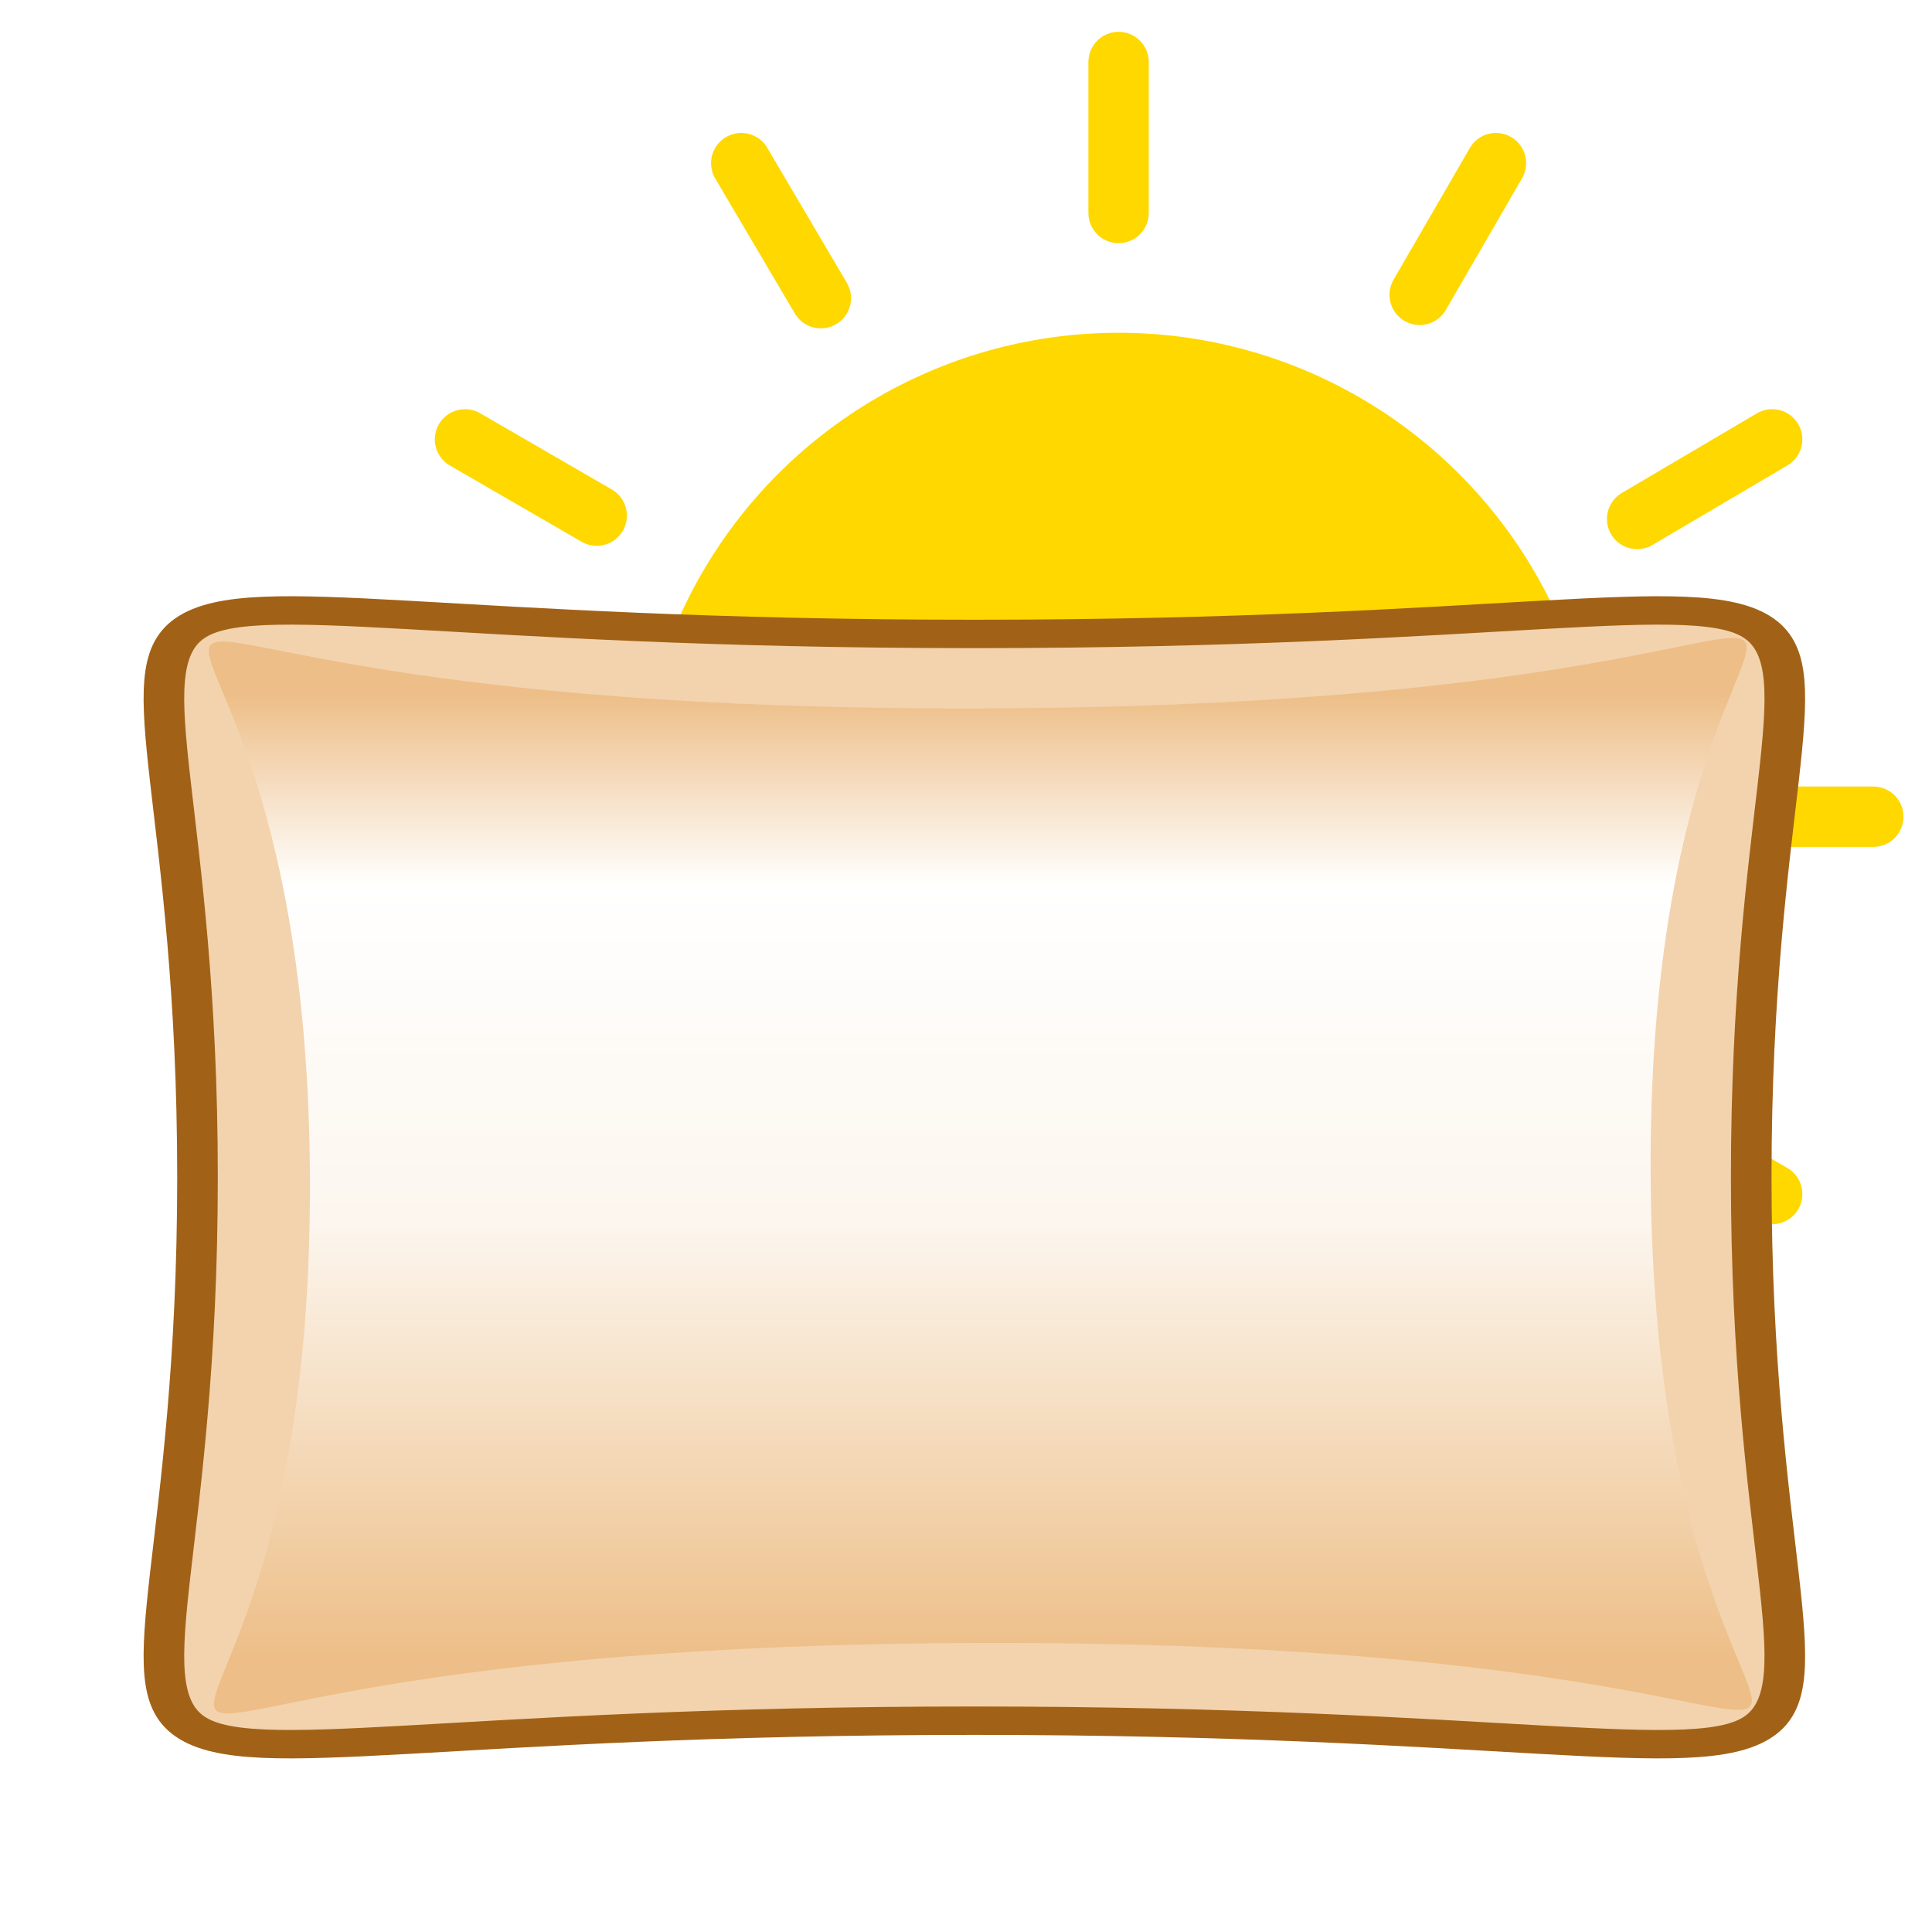
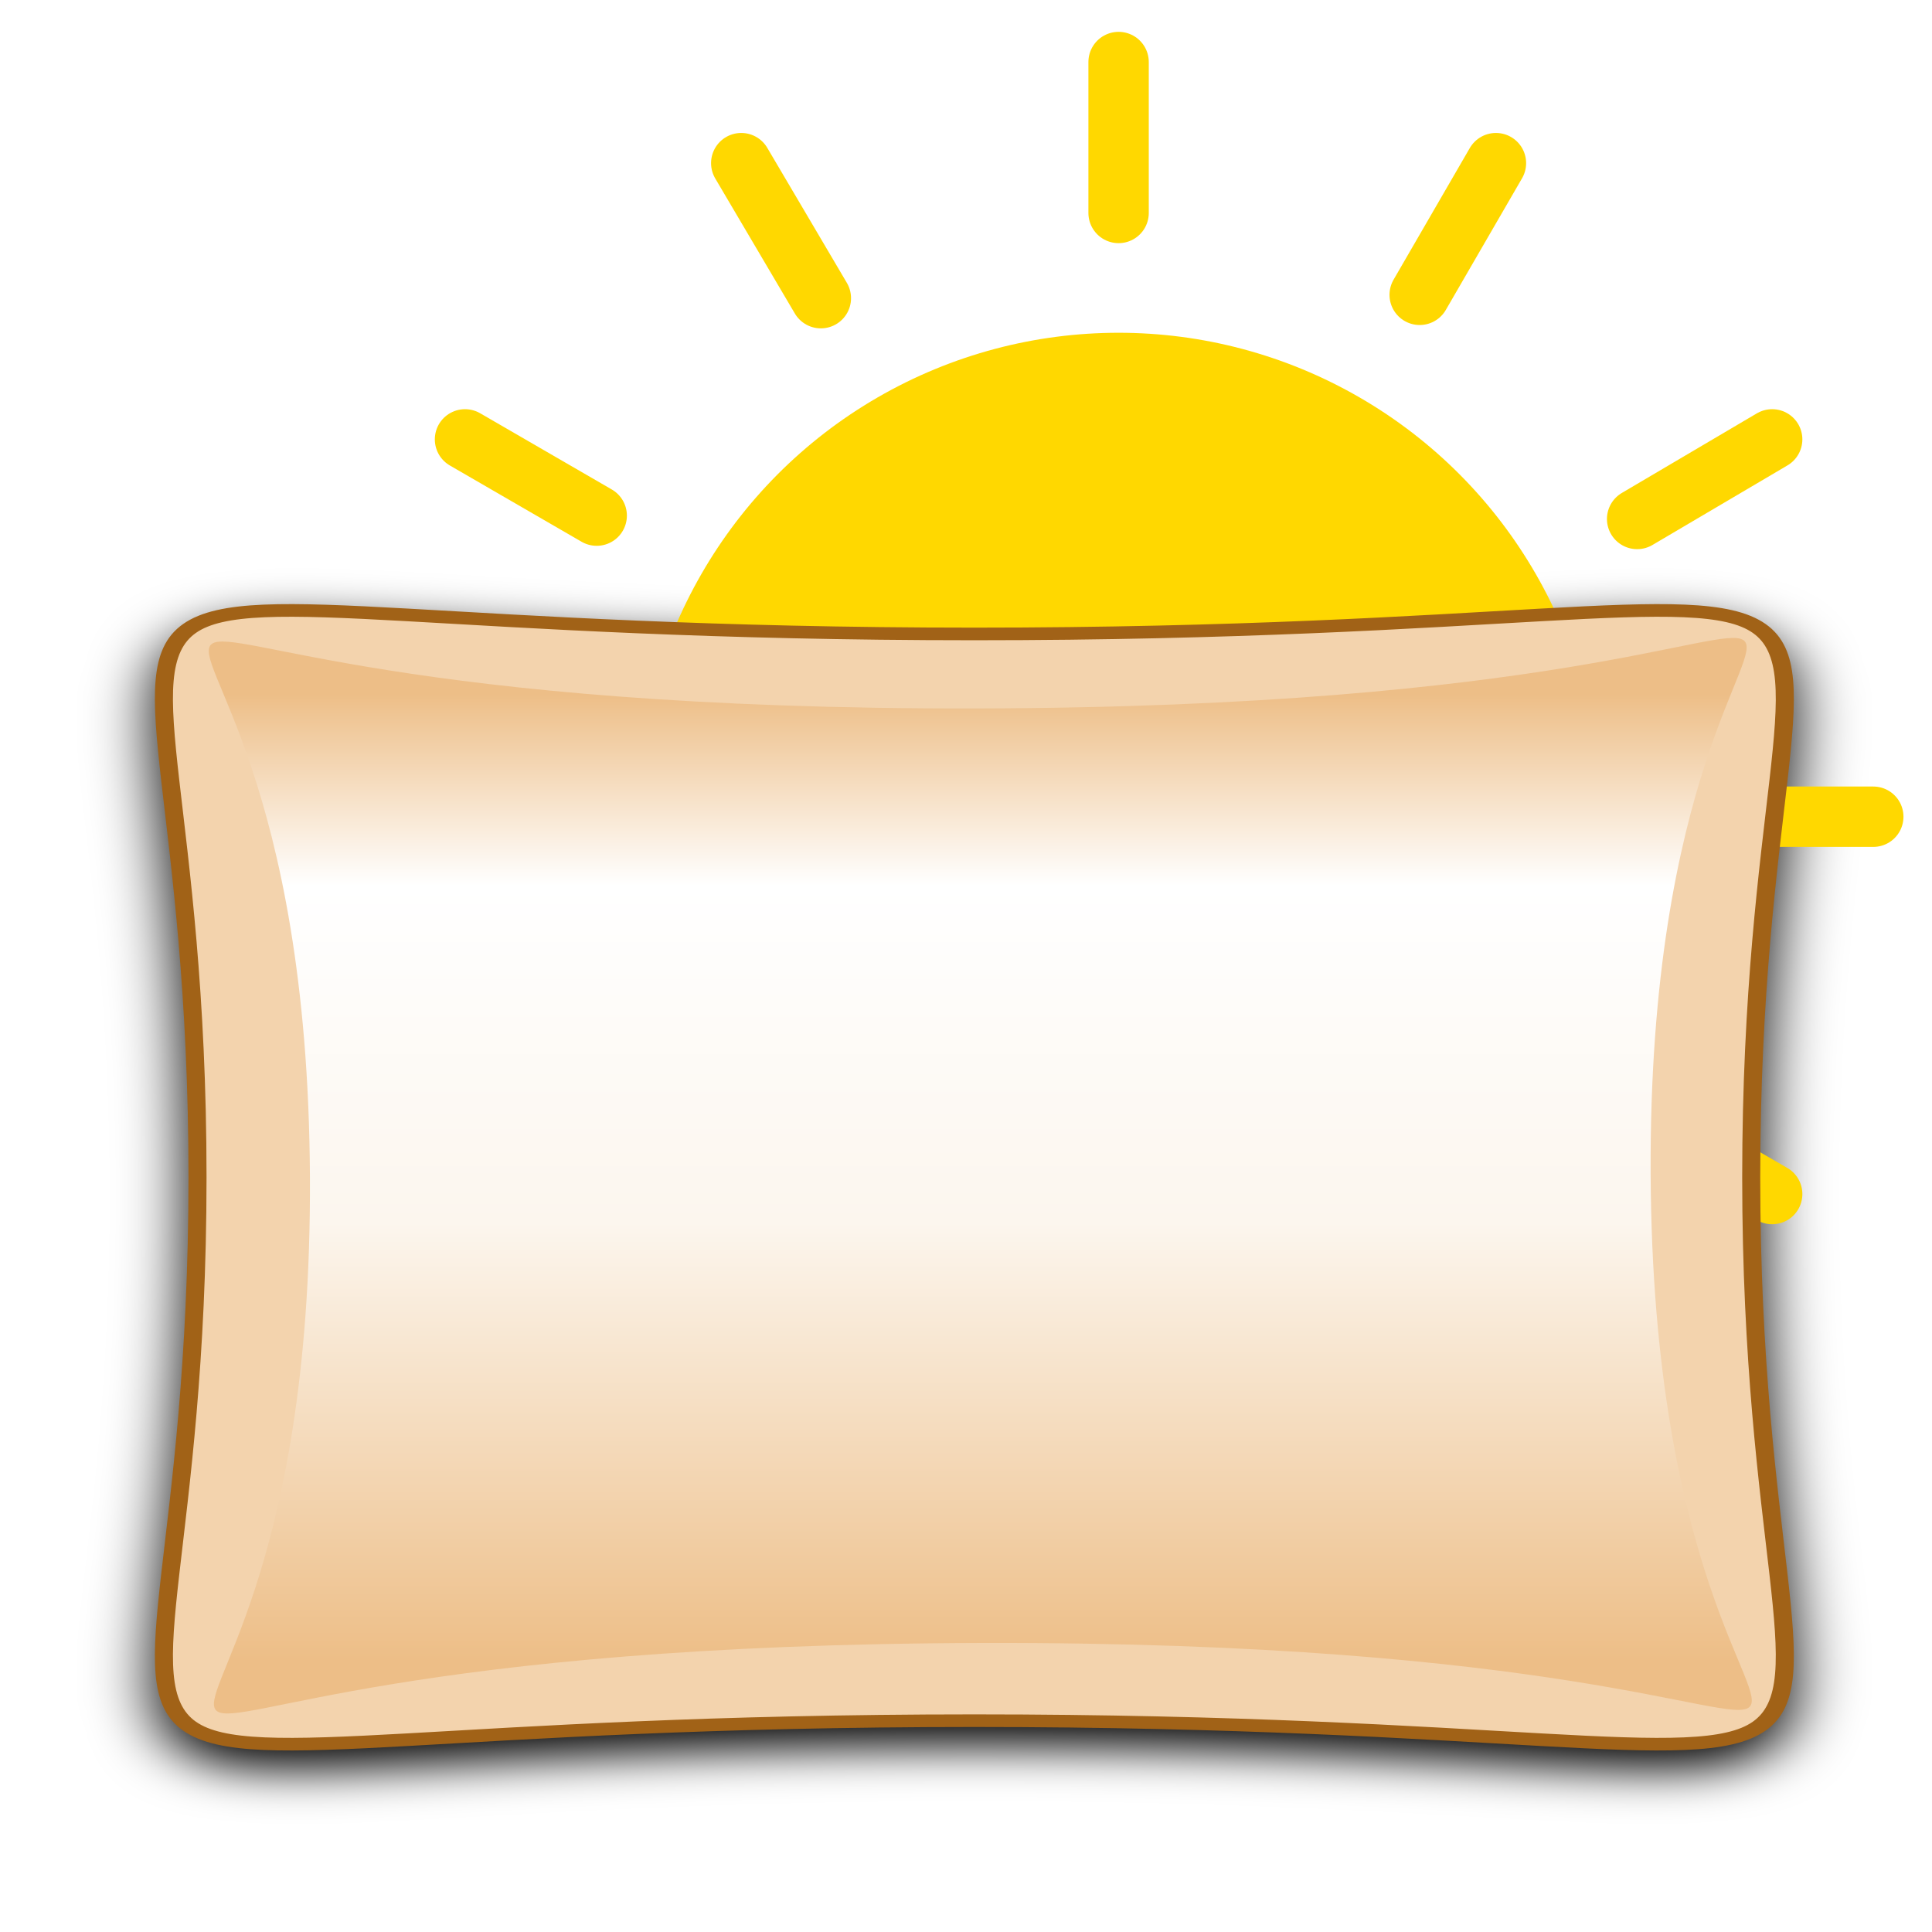
<svg xmlns="http://www.w3.org/2000/svg" xmlns:xlink="http://www.w3.org/1999/xlink" width="1024" height="1024" id="svg2" version="1.1" style="display:inline">
  <defs id="defs4">
+     <linearGradient id="linearGradient3656">
+       <stop style="stop-color:#000000;stop-opacity:0;" offset="0" id="stop3659" />
+       <stop style="stop-color:#000000;stop-opacity:1;" offset="1" id="stop3661" />
+     </linearGradient>
    <linearGradient id="linearGradient3886">
      <stop style="stop-color:#919191;stop-opacity:1;" offset="0" id="stop3888" />
      <stop style="stop-color:#ffffff;stop-opacity:0;" offset="1" id="stop3890" />
    </linearGradient>
    <linearGradient id="linearGradient3623">
      <stop style="stop-color:#eaad66;stop-opacity:1;" offset="0" id="stop3625" />
      <stop style="stop-color:#ffffff;stop-opacity:1;" offset="1" id="stop3627" />
    </linearGradient>
    <linearGradient id="linearGradient3654">
      <stop style="stop-color:#edbe87;stop-opacity:1;" offset="0" id="stop3656" />
      <stop id="stop3632" offset="0.453" style="stop-color:#fcf6ee;stop-opacity:1;" />
      <stop style="stop-color:#ffffff;stop-opacity:1;" offset="0.802" id="stop3636" />
      <stop style="stop-color:#edbe87;stop-opacity:1;" offset="1" id="stop3658" />
    </linearGradient>
    <linearGradient xlink:href="#linearGradient3654" id="linearGradient3660" x1="-258.806" y1="392.501" x2="-258.806" y2="120.397" gradientUnits="userSpaceOnUse" />
+     <filter id="filter3803">
+       <feGaussianBlur stdDeviation="4.48" id="feGaussianBlur3805" />
+     </filter>
  </defs>
  <g id="layer2" style="display:none">
    <rect style="color:#000000;fill:none;stroke:#ff0000;stroke-width:2;stroke-miterlimit:4;stroke-opacity:1;stroke-dasharray:none;marker:none;visibility:visible;display:inline;overflow:visible;enable-background:accumulate" id="rect2831" width="1024" height="1024" x="0" y="0" />
    <rect style="color:#000000;fill:none;stroke:#0012ff;stroke-width:2;stroke-linecap:round;stroke-linejoin:round;stroke-miterlimit:4;stroke-opacity:1;stroke-dasharray:none;stroke-dashoffset:10;marker:none;visibility:visible;display:inline;overflow:visible;enable-background:accumulate" id="rect3607" width="854" height="854" x="86" y="84" />
    <rect style="color:#000000;fill:none;stroke:#ff8900;stroke-width:2;stroke-linecap:round;stroke-linejoin:round;stroke-miterlimit:4;stroke-opacity:1;stroke-dasharray:none;stroke-dashoffset:10;marker:none;visibility:visible;display:inline;overflow:visible;enable-background:accumulate" id="rect3613" width="796" height="796" x="115" y="113" />
+   </g>
+   <g id="layer4" style="display:inline">
+     <path style="color:#000000;fill:#000000;fill-opacity:1;fill-rule:nonzero;stroke:#000000;stroke-width:2.455;stroke-linecap:round;stroke-linejoin:round;stroke-miterlimit:4;stroke-opacity:1;stroke-dasharray:none;stroke-dashoffset:10;marker:none;visibility:visible;display:inline;overflow:visible;filter:url(#filter3803);enable-background:accumulate" id="path3646-5" d="M -9.674,336 C -9.674,192.232 -47.768,230.326 96,230.326 c 143.768,-1e-5 105.674,-38.093 105.674,105.674 1e-5,143.768 38.093,105.674 -105.674,105.674 -143.768,1e-5 -105.674,38.093 -105.674,-105.674 z" transform="matrix(3.89641,0,0,2.725352,142.3776,-281.7182)" />
  </g>
  <g id="layer3" style="display:inline">
    <g id="g3998" transform="translate(80.8765,-79.1235)">
      <path transform="translate(16,71.1235)" d="m 751.124,440 a 255.124,255.124 0 1 1 -510.247,0 255.124,255.124 0 1 1 510.247,0 z" id="path3671" style="color:#000000;fill:#ffd800;fill-opacity:1;fill-rule:nonzero;stroke:none;stroke-width:2;marker:none;visibility:visible;display:inline;overflow:visible;enable-background:accumulate" />
      <g id="g3984">
        <path style="color:#000000;fill:none;stroke:#ffd800;stroke-width:32;stroke-linecap:round;stroke-linejoin:miter;stroke-miterlimit:4;stroke-opacity:1;stroke-dasharray:none;stroke-dashoffset:0;marker:none;visibility:visible;display:inline;overflow:visible;enable-background:accumulate" d="m 512,112 0,80" id="path3673" />
        <path style="color:#000000;fill:none;stroke:#ffd800;stroke-width:32;stroke-linecap:round;stroke-linejoin:miter;stroke-miterlimit:4;stroke-opacity:1;stroke-dasharray:none;stroke-dashoffset:0;marker:none;visibility:visible;display:inline;overflow:visible;enable-background:accumulate" d="m 858.41,312 -71.57,42.189" id="path3673-4-5" />
        <path style="color:#000000;fill:none;stroke:#ffd800;stroke-width:32;stroke-linecap:round;stroke-linejoin:miter;stroke-miterlimit:4;stroke-opacity:1;stroke-dasharray:none;stroke-dashoffset:0;marker:none;visibility:visible;display:inline;overflow:visible;enable-background:accumulate" d="m 712,165.59 -40.416,69.797" id="path3673-4-8-7" />
        <path style="color:#000000;fill:none;stroke:#ffd800;stroke-width:32;stroke-linecap:round;stroke-linejoin:miter;stroke-miterlimit:4;stroke-opacity:1;stroke-dasharray:none;stroke-dashoffset:0;marker:none;visibility:visible;display:inline;overflow:visible;enable-background:accumulate" d="m 912,512 -80,0" id="path3673-4" />
        <path style="color:#000000;fill:none;stroke:#ffd800;stroke-width:32;stroke-linecap:round;stroke-linejoin:miter;stroke-miterlimit:4;stroke-opacity:1;stroke-dasharray:none;stroke-dashoffset:0;marker:none;visibility:visible;display:inline;overflow:visible;enable-background:accumulate" d="M 712,858.41 669.811,786.84" id="path3673-4-5-8" />
        <path style="color:#000000;fill:none;stroke:#ffd800;stroke-width:32;stroke-linecap:round;stroke-linejoin:miter;stroke-miterlimit:4;stroke-opacity:1;stroke-dasharray:none;stroke-dashoffset:0;marker:none;visibility:visible;display:inline;overflow:visible;enable-background:accumulate" d="M 858.41,712 788.613,671.584" id="path3673-4-8-7-7" />
        <path style="color:#000000;fill:none;stroke:#ffd800;stroke-width:32;stroke-linecap:round;stroke-linejoin:miter;stroke-miterlimit:4;stroke-opacity:1;stroke-dasharray:none;stroke-dashoffset:0;marker:none;visibility:visible;display:inline;overflow:visible;enable-background:accumulate" d="m 512,912 0,-80" id="path3673-3" />
        <path style="color:#000000;fill:none;stroke:#ffd800;stroke-width:32;stroke-linecap:round;stroke-linejoin:miter;stroke-miterlimit:4;stroke-opacity:1;stroke-dasharray:none;stroke-dashoffset:0;marker:none;visibility:visible;display:inline;overflow:visible;enable-background:accumulate" d="m 165.59,712 71.57,-42.189" id="path3673-4-5-1" />
        <path style="color:#000000;fill:none;stroke:#ffd800;stroke-width:32;stroke-linecap:round;stroke-linejoin:miter;stroke-miterlimit:4;stroke-opacity:1;stroke-dasharray:none;stroke-dashoffset:0;marker:none;visibility:visible;display:inline;overflow:visible;enable-background:accumulate" d="m 312,858.41 40.416,-69.797" id="path3673-4-8-7-0" />
        <path style="color:#000000;fill:none;stroke:#ffd800;stroke-width:32;stroke-linecap:round;stroke-linejoin:miter;stroke-miterlimit:4;stroke-opacity:1;stroke-dasharray:none;stroke-dashoffset:0;marker:none;visibility:visible;display:inline;overflow:visible;enable-background:accumulate" d="m 112,512 80,0" id="path3673-4-0" />
        <path style="color:#000000;fill:none;stroke:#ffd800;stroke-width:32;stroke-linecap:round;stroke-linejoin:miter;stroke-miterlimit:4;stroke-opacity:1;stroke-dasharray:none;stroke-dashoffset:0;marker:none;visibility:visible;display:inline;overflow:visible;enable-background:accumulate" d="m 312,165.59 42.189,71.57" id="path3673-4-5-8-1" />
        <path style="color:#000000;fill:none;stroke:#ffd800;stroke-width:32;stroke-linecap:round;stroke-linejoin:miter;stroke-miterlimit:4;stroke-opacity:1;stroke-dasharray:none;stroke-dashoffset:0;marker:none;visibility:visible;display:inline;overflow:visible;enable-background:accumulate" d="m 165.59,312 69.797,40.416" id="path3673-4-8-7-7-5" />
      </g>
    </g>
  </g>
  <g id="layer5" style="display:none">
    <g id="g3868" transform="translate(80.8765,-79.1235)" style="fill:url(#linearGradient3963);fill-opacity:1;stroke:#000000;stroke-width:18;stroke-miterlimit:4;stroke-opacity:1;stroke-dasharray:none;display:inline">
-       <path transform="translate(16,71.1235)" d="m 751.124,440 a 255.124,255.124 0 1 1 -510.247,0 255.124,255.124 0 1 1 510.247,0 z" id="path3671-9" style="color:#000000;fill:url(#linearGradient3963);fill-opacity:1;fill-rule:nonzero;stroke:#000000;stroke-width:18;stroke-miterlimit:4;stroke-opacity:1;stroke-dasharray:none;marker:none;visibility:visible;display:inline;overflow:visible;enable-background:accumulate" />
+       <path transform="translate(16,71.1235)" d="M 751.124,440 C 751.124,580.901 636.901,695.124 496,695.124 355.099,695.124 240.876,580.901 240.876,440 240.876,299.099 355.099,184.876 496,184.876 c 140.901,0 255.124,114.223 255.124,255.124 z" id="path3671-9" style="color:#000000;fill:url(#linearGradient3963);fill-opacity:1;fill-rule:nonzero;stroke:#000000;stroke-width:18;stroke-miterlimit:4;stroke-opacity:1;stroke-dasharray:none;marker:none;visibility:visible;display:inline;overflow:visible;enable-background:accumulate" />
    </g>
    <text xml:space="preserve" style="font-size:72px;font-style:normal;font-variant:normal;font-weight:bold;font-stretch:normal;text-align:center;line-height:125%;writing-mode:lr-tb;text-anchor:middle;fill:#000000;fill-opacity:1;stroke:none;font-family:Century Schoolbook L;-inkscape-font-specification:Century Schoolbook L Medium" x="592.515" y="242.935" id="text3965">
      <tspan id="tspan3967" x="592.515" y="242.935" style="font-size:72px;font-style:normal;font-variant:normal;font-weight:bold;font-stretch:normal;text-align:center;line-height:125%;writing-mode:lr-tb;text-anchor:middle;font-family:Century Schoolbook L;-inkscape-font-specification:Century Schoolbook L Medium">12</tspan>
    </text>
  </g>
  <g id="layer1" transform="translate(0,-28.36218)" style="display:inline">
-     <path style="color:#000000;fill:#f3d3ad;fill-opacity:1;fill-rule:nonzero;stroke:#a16217;stroke-width:5.524;stroke-linecap:round;stroke-linejoin:round;stroke-miterlimit:4;stroke-opacity:1;stroke-dasharray:none;stroke-dashoffset:10;marker:none;visibility:visible;display:inline;overflow:visible;enable-background:accumulate" id="path3646" d="M -9.674,336 C -9.674,192.232 -47.768,230.326 96,230.326 c 143.768,-1e-5 105.674,-38.093 105.674,105.674 1e-5,143.768 38.093,105.674 -105.674,105.674 -143.768,1e-5 -105.674,38.093 -105.674,-105.674 z" transform="matrix(3.89641,0,0,2.725352,142.3776,-263.356)" />
+     <path style="color:#000000;fill:#f3d3ad;fill-opacity:1;fill-rule:nonzero;stroke:#a16217;stroke-width:2.455;stroke-linecap:round;stroke-linejoin:round;stroke-miterlimit:4;stroke-opacity:1;stroke-dasharray:none;stroke-dashoffset:10;marker:none;visibility:visible;display:inline;overflow:visible;enable-background:accumulate" id="path3646" d="M -9.674,336 C -9.674,192.232 -47.768,230.326 96,230.326 c 143.768,-1e-5 105.674,-38.093 105.674,105.674 1e-5,143.768 38.093,105.674 -105.674,105.674 -143.768,1e-5 -105.674,38.093 -105.674,-105.674 z" transform="matrix(3.89641,0,0,2.725352,142.3776,-263.356)" />
    <path style="color:#000000;fill:url(#linearGradient3660);fill-opacity:1;fill-rule:nonzero;stroke:none;stroke-width:0.918;marker:none;visibility:visible;display:inline;overflow:visible;enable-background:accumulate" id="path3652" d="m -124.383,255.551 c 0.768,225.431 94.263,131.298 -131.169,132.066 -225.431,0.768 -131.298,94.263 -132.066,-131.169 -0.768,-225.431 -94.263,-131.298 131.169,-132.066 225.431,-0.768 131.298,-94.263 132.066,131.169 z" transform="matrix(2.69947,0,0,1.881633,1210.639,169.8192)" />
  </g>
</svg>
